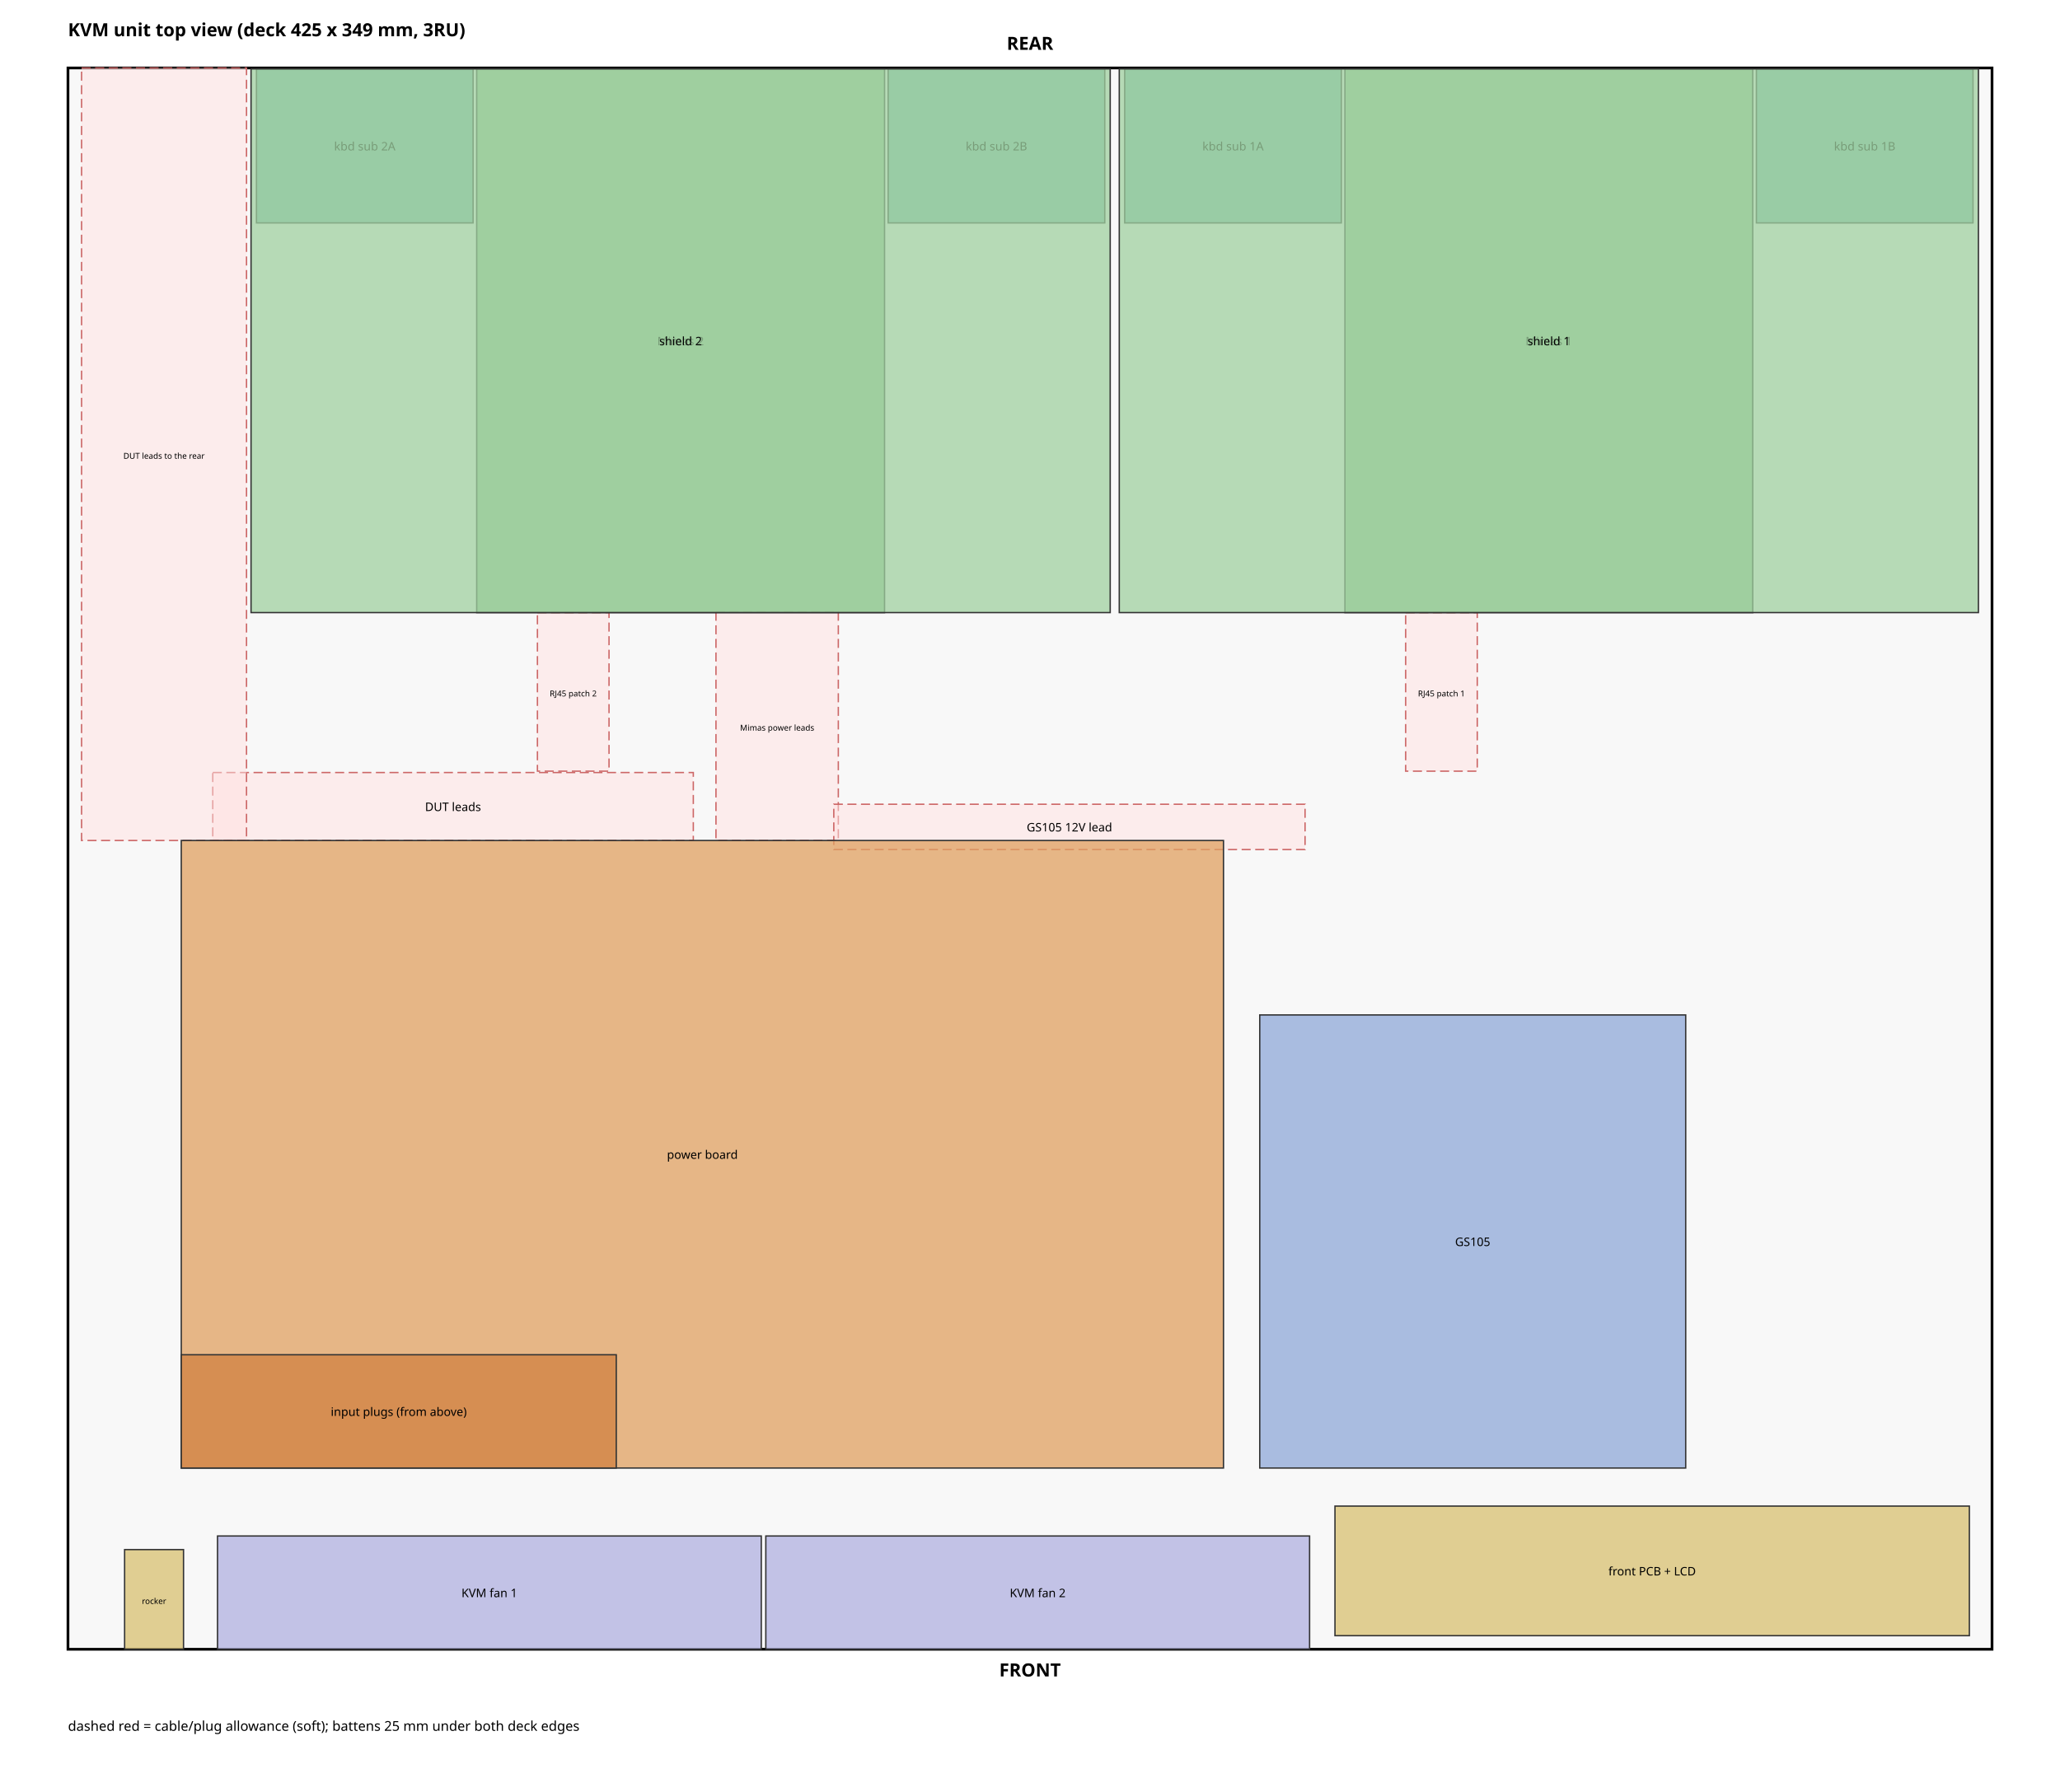
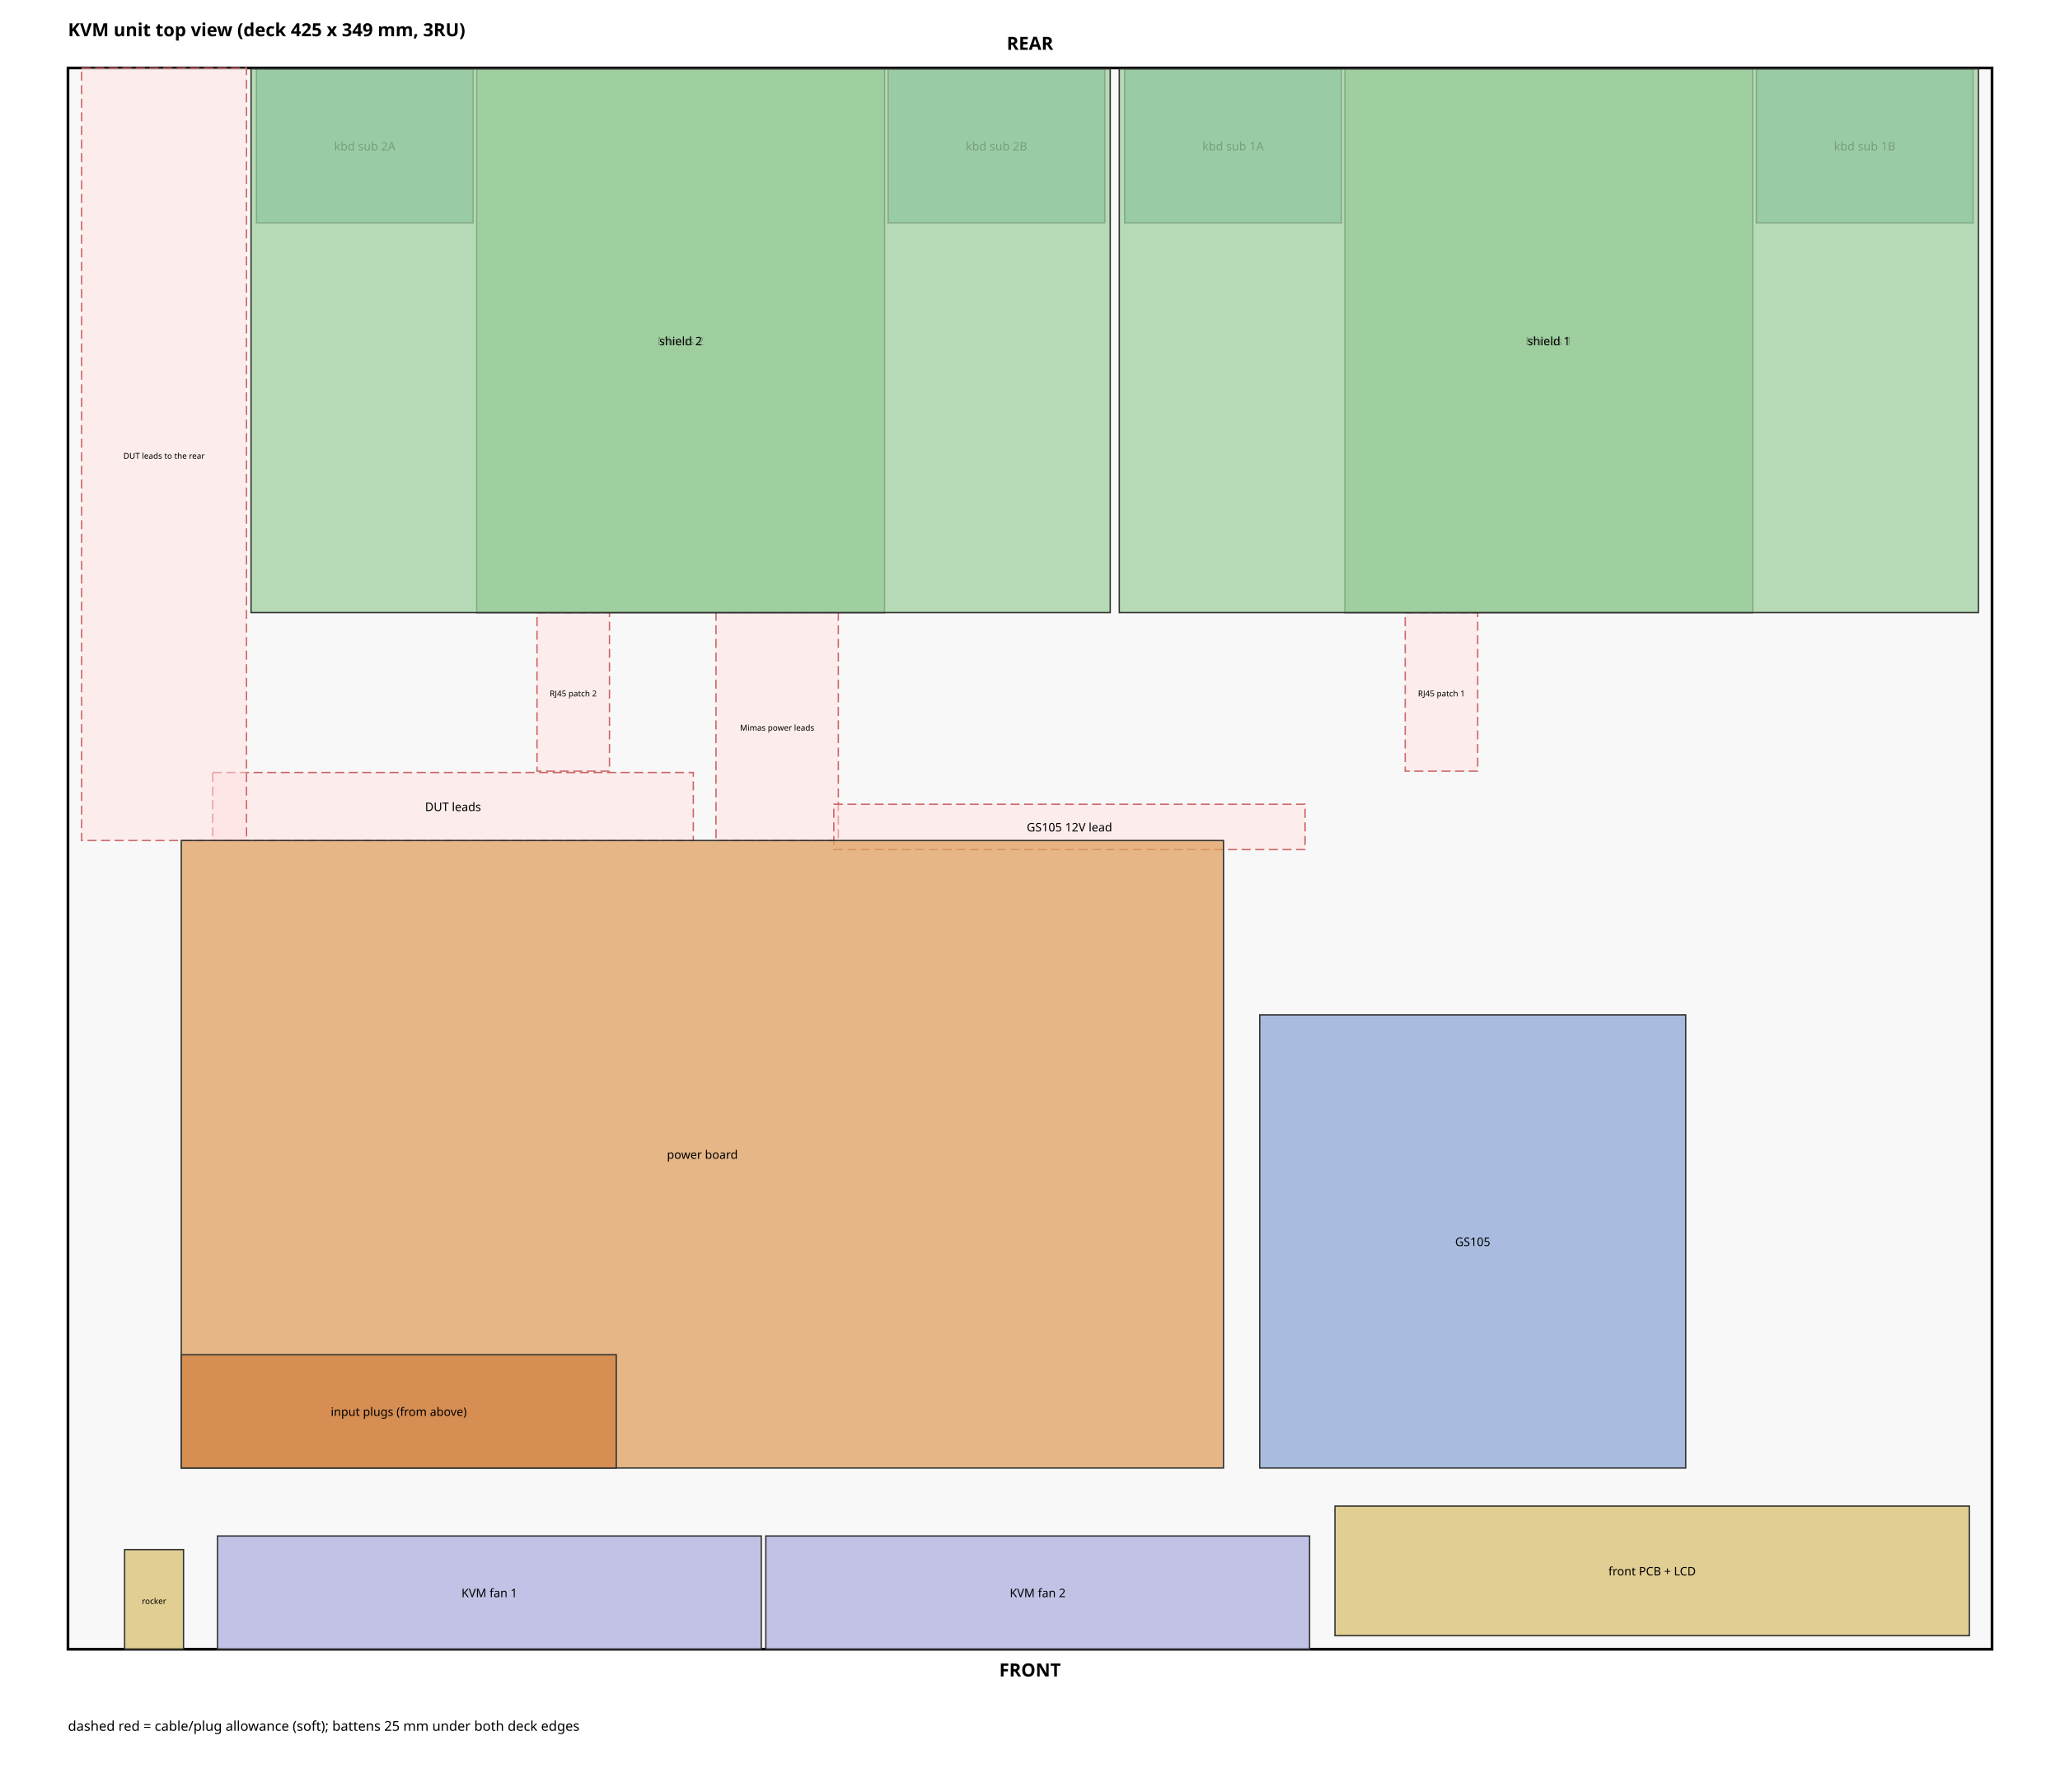
<svg xmlns="http://www.w3.org/2000/svg" width="454.600mm" height="395.500mm" viewBox="0 0 454.600 395.500" version="1.1">
  <rect x="0" y="0" width="454.6" height="395.5" style="fill:#ffffff" />
  <rect x="15" y="15" width="424.6" height="349" style="fill:#f8f8f8;fill-opacity:1.0;stroke:#000;stroke-width:0.6" />
-   <rect x="310.2" y="135.2" width="15.8" height="35" style="fill:#ffe0e0;fill-opacity:0.5;stroke:#c66;stroke-width:0.3;stroke-dasharray:2,1" />
+   <rect x="310.1" y="135.2" width="16" height="35" style="fill:#ffe0e0;fill-opacity:0.5;stroke:#c66;stroke-width:0.3;stroke-dasharray:2,1" />
  <text x="318.1" y="153.7" style="font-family:sans-serif;font-size:1.8px;fill:#000;text-anchor:middle;font-weight:normal">RJ45 patch 1</text>
-   <rect x="118.6" y="135.2" width="15.8" height="35" style="fill:#ffe0e0;fill-opacity:0.5;stroke:#c66;stroke-width:0.3;stroke-dasharray:2,1" />
+   <rect x="118.5" y="135.2" width="16" height="35" style="fill:#ffe0e0;fill-opacity:0.5;stroke:#c66;stroke-width:0.3;stroke-dasharray:2,1" />
  <text x="126.5" y="153.7" style="font-family:sans-serif;font-size:1.8px;fill:#000;text-anchor:middle;font-weight:normal">RJ45 patch 2</text>
  <rect x="46.95" y="170.5" width="106.05" height="15" style="fill:#ffe0e0;fill-opacity:0.5;stroke:#c66;stroke-width:0.3;stroke-dasharray:2,1" />
  <text x="99.975" y="179" style="font-family:sans-serif;font-size:2.6px;fill:#000;text-anchor:middle;font-weight:normal">DUT leads</text>
  <rect x="18" y="15" width="36.4" height="170.5" style="fill:#ffe0e0;fill-opacity:0.5;stroke:#c66;stroke-width:0.3;stroke-dasharray:2,1" />
  <text x="36.2" y="101.25" style="font-family:sans-serif;font-size:1.8px;fill:#000;text-anchor:middle;font-weight:normal">DUT leads to the rear</text>
  <rect x="158" y="135" width="27" height="50.5" style="fill:#ffe0e0;fill-opacity:0.5;stroke:#c66;stroke-width:0.3;stroke-dasharray:2,1" />
  <text x="171.5" y="161.25" style="font-family:sans-serif;font-size:1.8px;fill:#000;text-anchor:middle;font-weight:normal">Mimas power leads</text>
  <rect x="184" y="177.5" width="104" height="10" style="fill:#ffe0e0;fill-opacity:0.5;stroke:#c66;stroke-width:0.3;stroke-dasharray:2,1" />
  <text x="236" y="183.5" style="font-family:sans-serif;font-size:2.6px;fill:#000;text-anchor:middle;font-weight:normal">GS105 12V lead</text>
  <rect x="48" y="339" width="120" height="25" style="fill:#b0b0e0;fill-opacity:0.75;stroke:#333;stroke-width:0.3" />
  <text x="108" y="352.5" style="font-family:sans-serif;font-size:2.6px;fill:#000;text-anchor:middle;font-weight:normal">KVM fan 1</text>
  <rect x="169" y="339" width="120" height="25" style="fill:#b0b0e0;fill-opacity:0.75;stroke:#333;stroke-width:0.3" />
  <text x="229" y="352.5" style="font-family:sans-serif;font-size:2.6px;fill:#000;text-anchor:middle;font-weight:normal">KVM fan 2</text>
  <rect x="278" y="224" width="94" height="100" style="fill:#8fa8d8;fill-opacity:0.75;stroke:#333;stroke-width:0.3" />
  <text x="325" y="275" style="font-family:sans-serif;font-size:2.6px;fill:#000;text-anchor:middle;font-weight:normal">GS105</text>
  <rect x="296.8" y="15.2" width="90" height="120" style="fill:#7fbf7f;fill-opacity:0.75;stroke:#333;stroke-width:0.3" />
  <text x="341.8" y="76.2" style="font-family:sans-serif;font-size:2.6px;fill:#000;text-anchor:middle;font-weight:normal">Mimas 1</text>
  <rect x="248.2" y="15.2" width="47.8" height="34" style="fill:#5faf9f;fill-opacity:0.75;stroke:#333;stroke-width:0.3" />
  <text x="272.1" y="33.2" style="font-family:sans-serif;font-size:2.6px;fill:#000;text-anchor:middle;font-weight:normal">kbd sub 1A</text>
  <rect x="387.6" y="15.2" width="47.8" height="34" style="fill:#5faf9f;fill-opacity:0.75;stroke:#333;stroke-width:0.3" />
  <text x="411.5" y="33.2" style="font-family:sans-serif;font-size:2.6px;fill:#000;text-anchor:middle;font-weight:normal">kbd sub 1B</text>
  <rect x="105.2" y="15.2" width="90" height="120" style="fill:#7fbf7f;fill-opacity:0.75;stroke:#333;stroke-width:0.3" />
  <text x="150.2" y="76.2" style="font-family:sans-serif;font-size:2.6px;fill:#000;text-anchor:middle;font-weight:normal">Mimas 2</text>
  <rect x="56.6" y="15.2" width="47.8" height="34" style="fill:#5faf9f;fill-opacity:0.75;stroke:#333;stroke-width:0.3" />
  <text x="80.5" y="33.2" style="font-family:sans-serif;font-size:2.6px;fill:#000;text-anchor:middle;font-weight:normal">kbd sub 2A</text>
  <rect x="196" y="15.2" width="47.8" height="34" style="fill:#5faf9f;fill-opacity:0.75;stroke:#333;stroke-width:0.3" />
  <text x="219.9" y="33.2" style="font-family:sans-serif;font-size:2.6px;fill:#000;text-anchor:middle;font-weight:normal">kbd sub 2B</text>
  <rect x="40" y="185.5" width="230" height="138.5" style="fill:#e0a060;fill-opacity:0.75;stroke:#333;stroke-width:0.3" />
  <text x="155" y="255.75" style="font-family:sans-serif;font-size:2.6px;fill:#000;text-anchor:middle;font-weight:normal">power board</text>
  <rect x="40" y="299" width="96" height="25" style="fill:#d08040;fill-opacity:0.75;stroke:#333;stroke-width:0.3" />
  <text x="88" y="312.5" style="font-family:sans-serif;font-size:2.6px;fill:#000;text-anchor:middle;font-weight:normal">input plugs (from above)</text>
  <rect x="247" y="15.2" width="189.6" height="120" style="fill:#a0d0a0;fill-opacity:0.75;stroke:#333;stroke-width:0.3" />
  <text x="341.8" y="76.2" style="font-family:sans-serif;font-size:2.6px;fill:#000;text-anchor:middle;font-weight:normal">shield 1</text>
  <rect x="55.4" y="15.2" width="189.6" height="120" style="fill:#a0d0a0;fill-opacity:0.75;stroke:#333;stroke-width:0.3" />
  <text x="150.2" y="76.2" style="font-family:sans-serif;font-size:2.6px;fill:#000;text-anchor:middle;font-weight:normal">shield 2</text>
  <rect x="27.5" y="342" width="13" height="22" style="fill:#d8c070;fill-opacity:0.75;stroke:#333;stroke-width:0.3" />
  <text x="34" y="354" style="font-family:sans-serif;font-size:1.8px;fill:#000;text-anchor:middle;font-weight:normal">rocker</text>
  <rect x="294.6" y="332.4" width="140" height="28.6" style="fill:#d8c070;fill-opacity:0.75;stroke:#333;stroke-width:0.3" />
  <text x="364.6" y="347.7" style="font-family:sans-serif;font-size:2.6px;fill:#000;text-anchor:middle;font-weight:normal">front PCB + LCD</text>
  <text x="227.3" y="370" style="font-family:sans-serif;font-size:4px;fill:#000;text-anchor:middle;font-weight:bold">FRONT</text>
  <text x="227.3" y="11" style="font-family:sans-serif;font-size:4px;fill:#000;text-anchor:middle;font-weight:bold">REAR</text>
  <text x="15" y="8" style="font-family:sans-serif;font-size:4px;fill:#000;text-anchor:start;font-weight:bold">KVM unit top view (deck 425 x 349 mm, 3RU)</text>
  <text x="15" y="382" style="font-family:sans-serif;font-size:3px;fill:#000;text-anchor:start;font-weight:normal">dashed red = cable/plug allowance (soft); battens 25 mm under both deck edges</text>
</svg>
